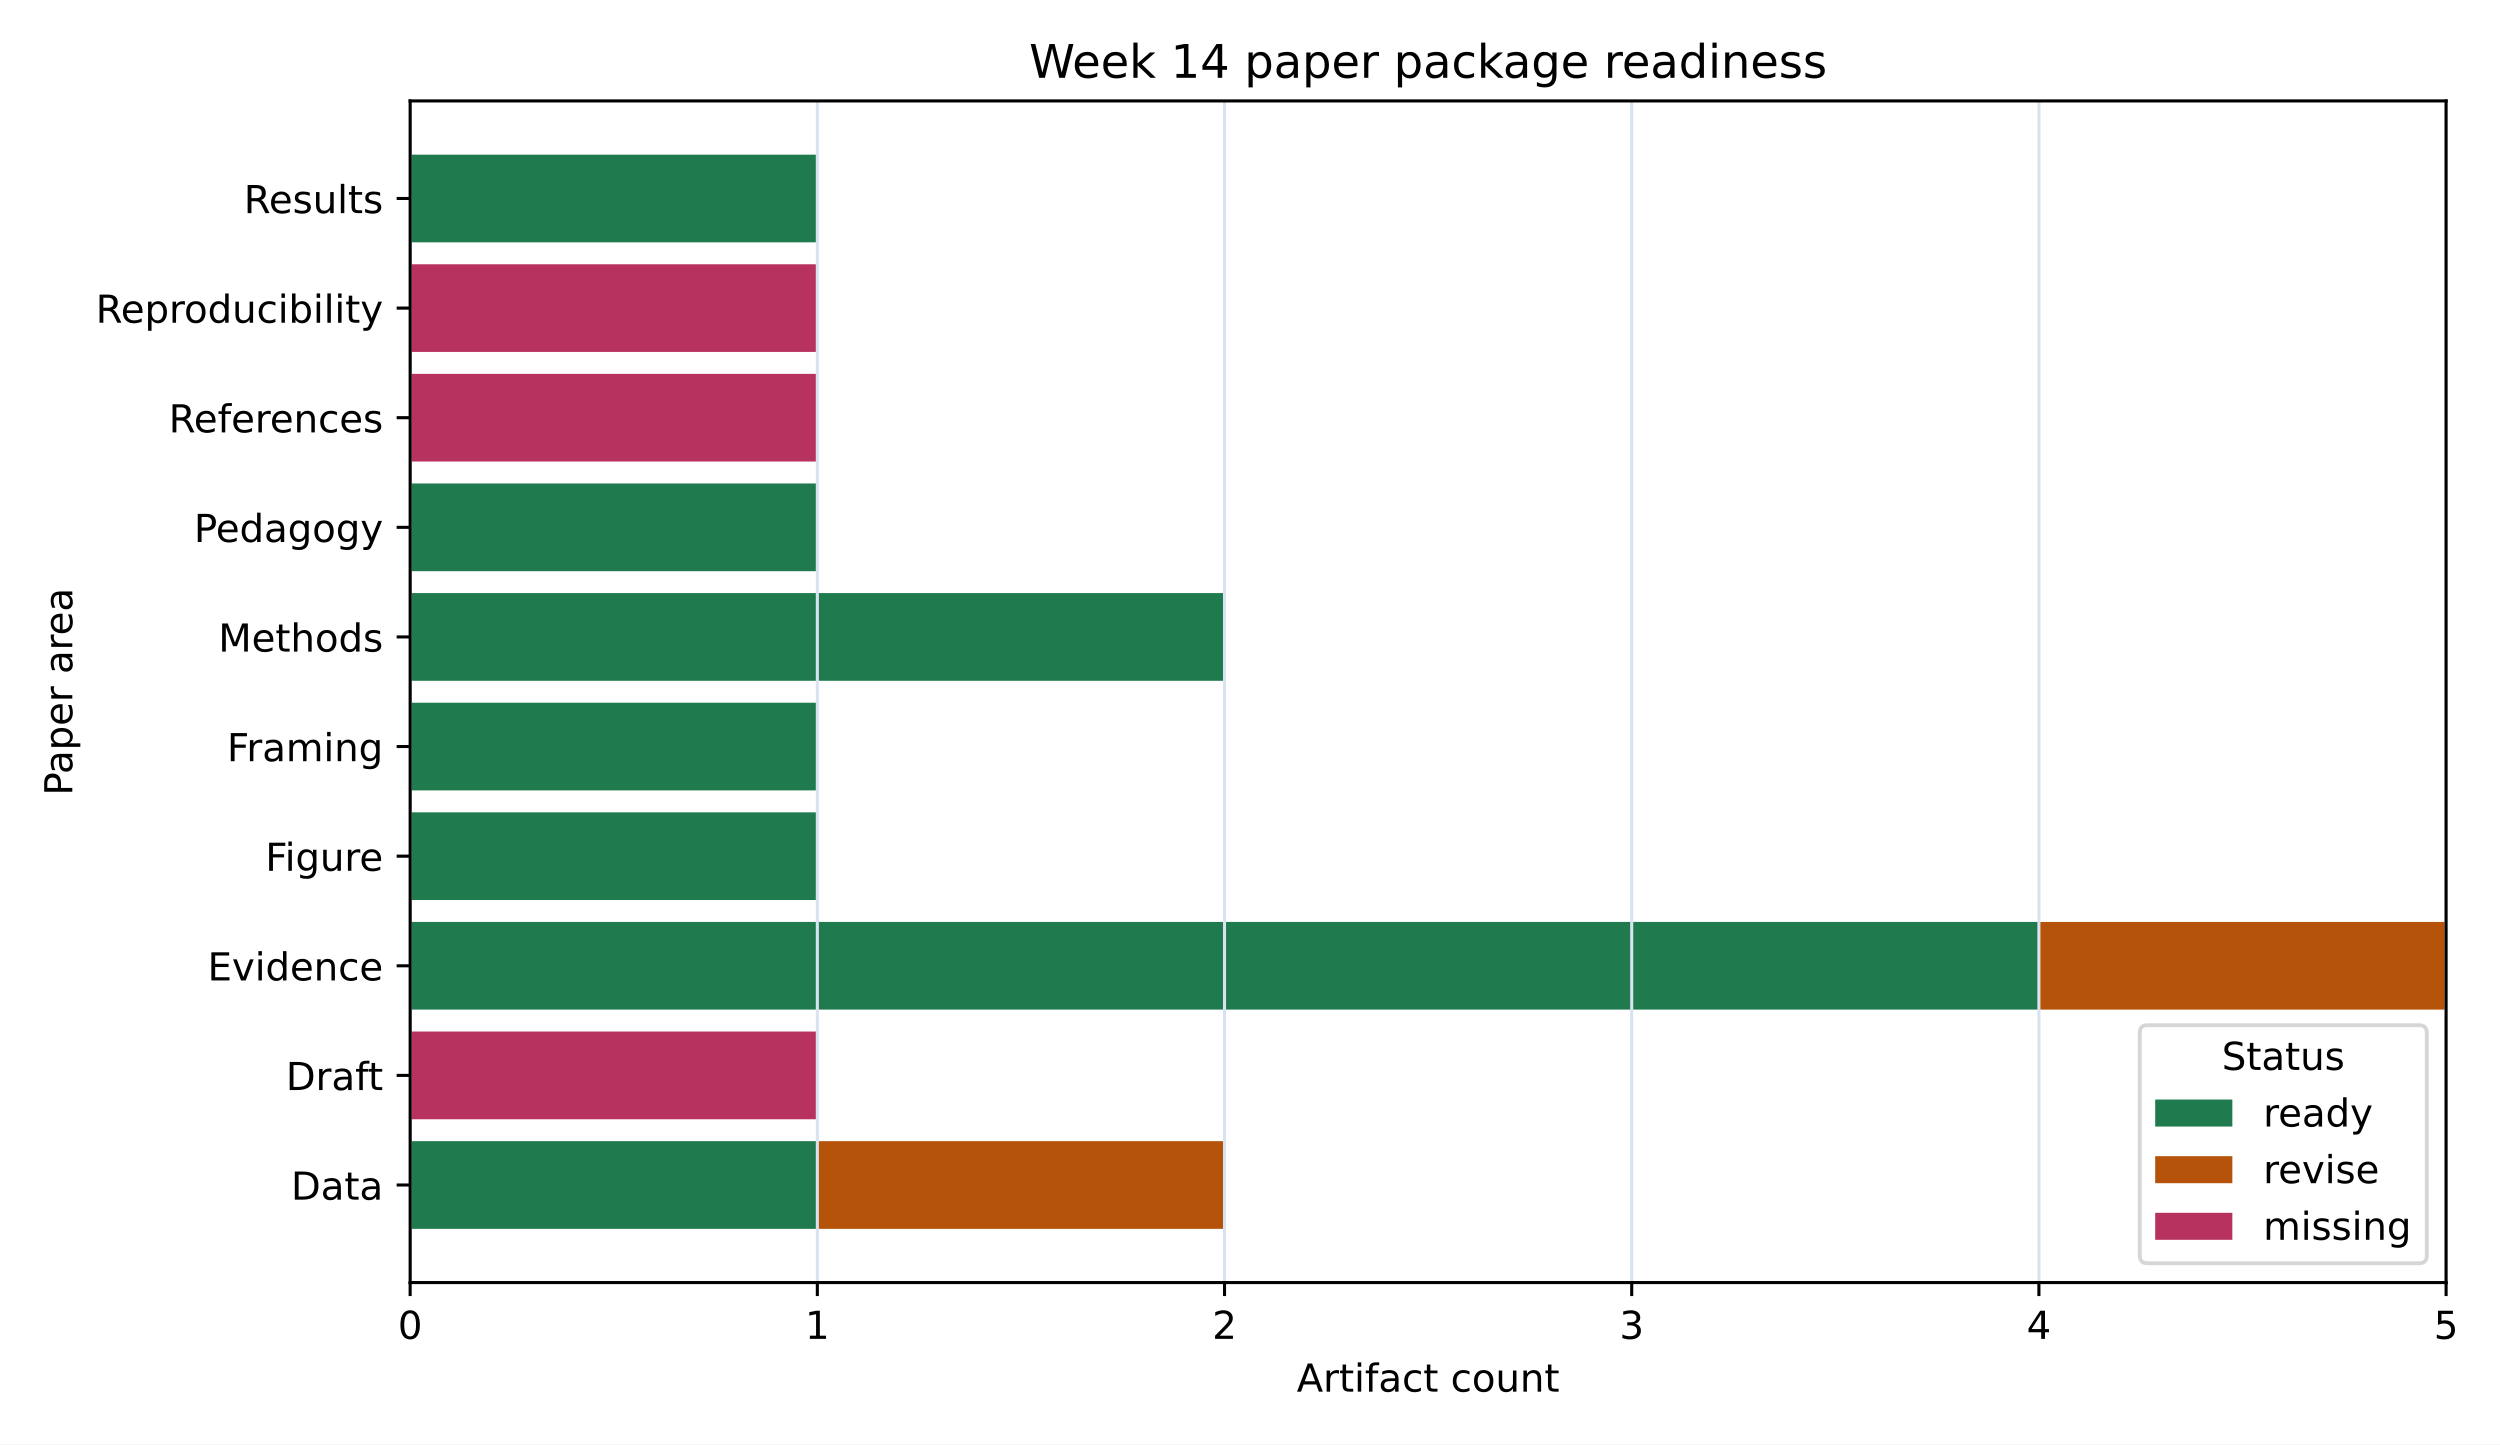
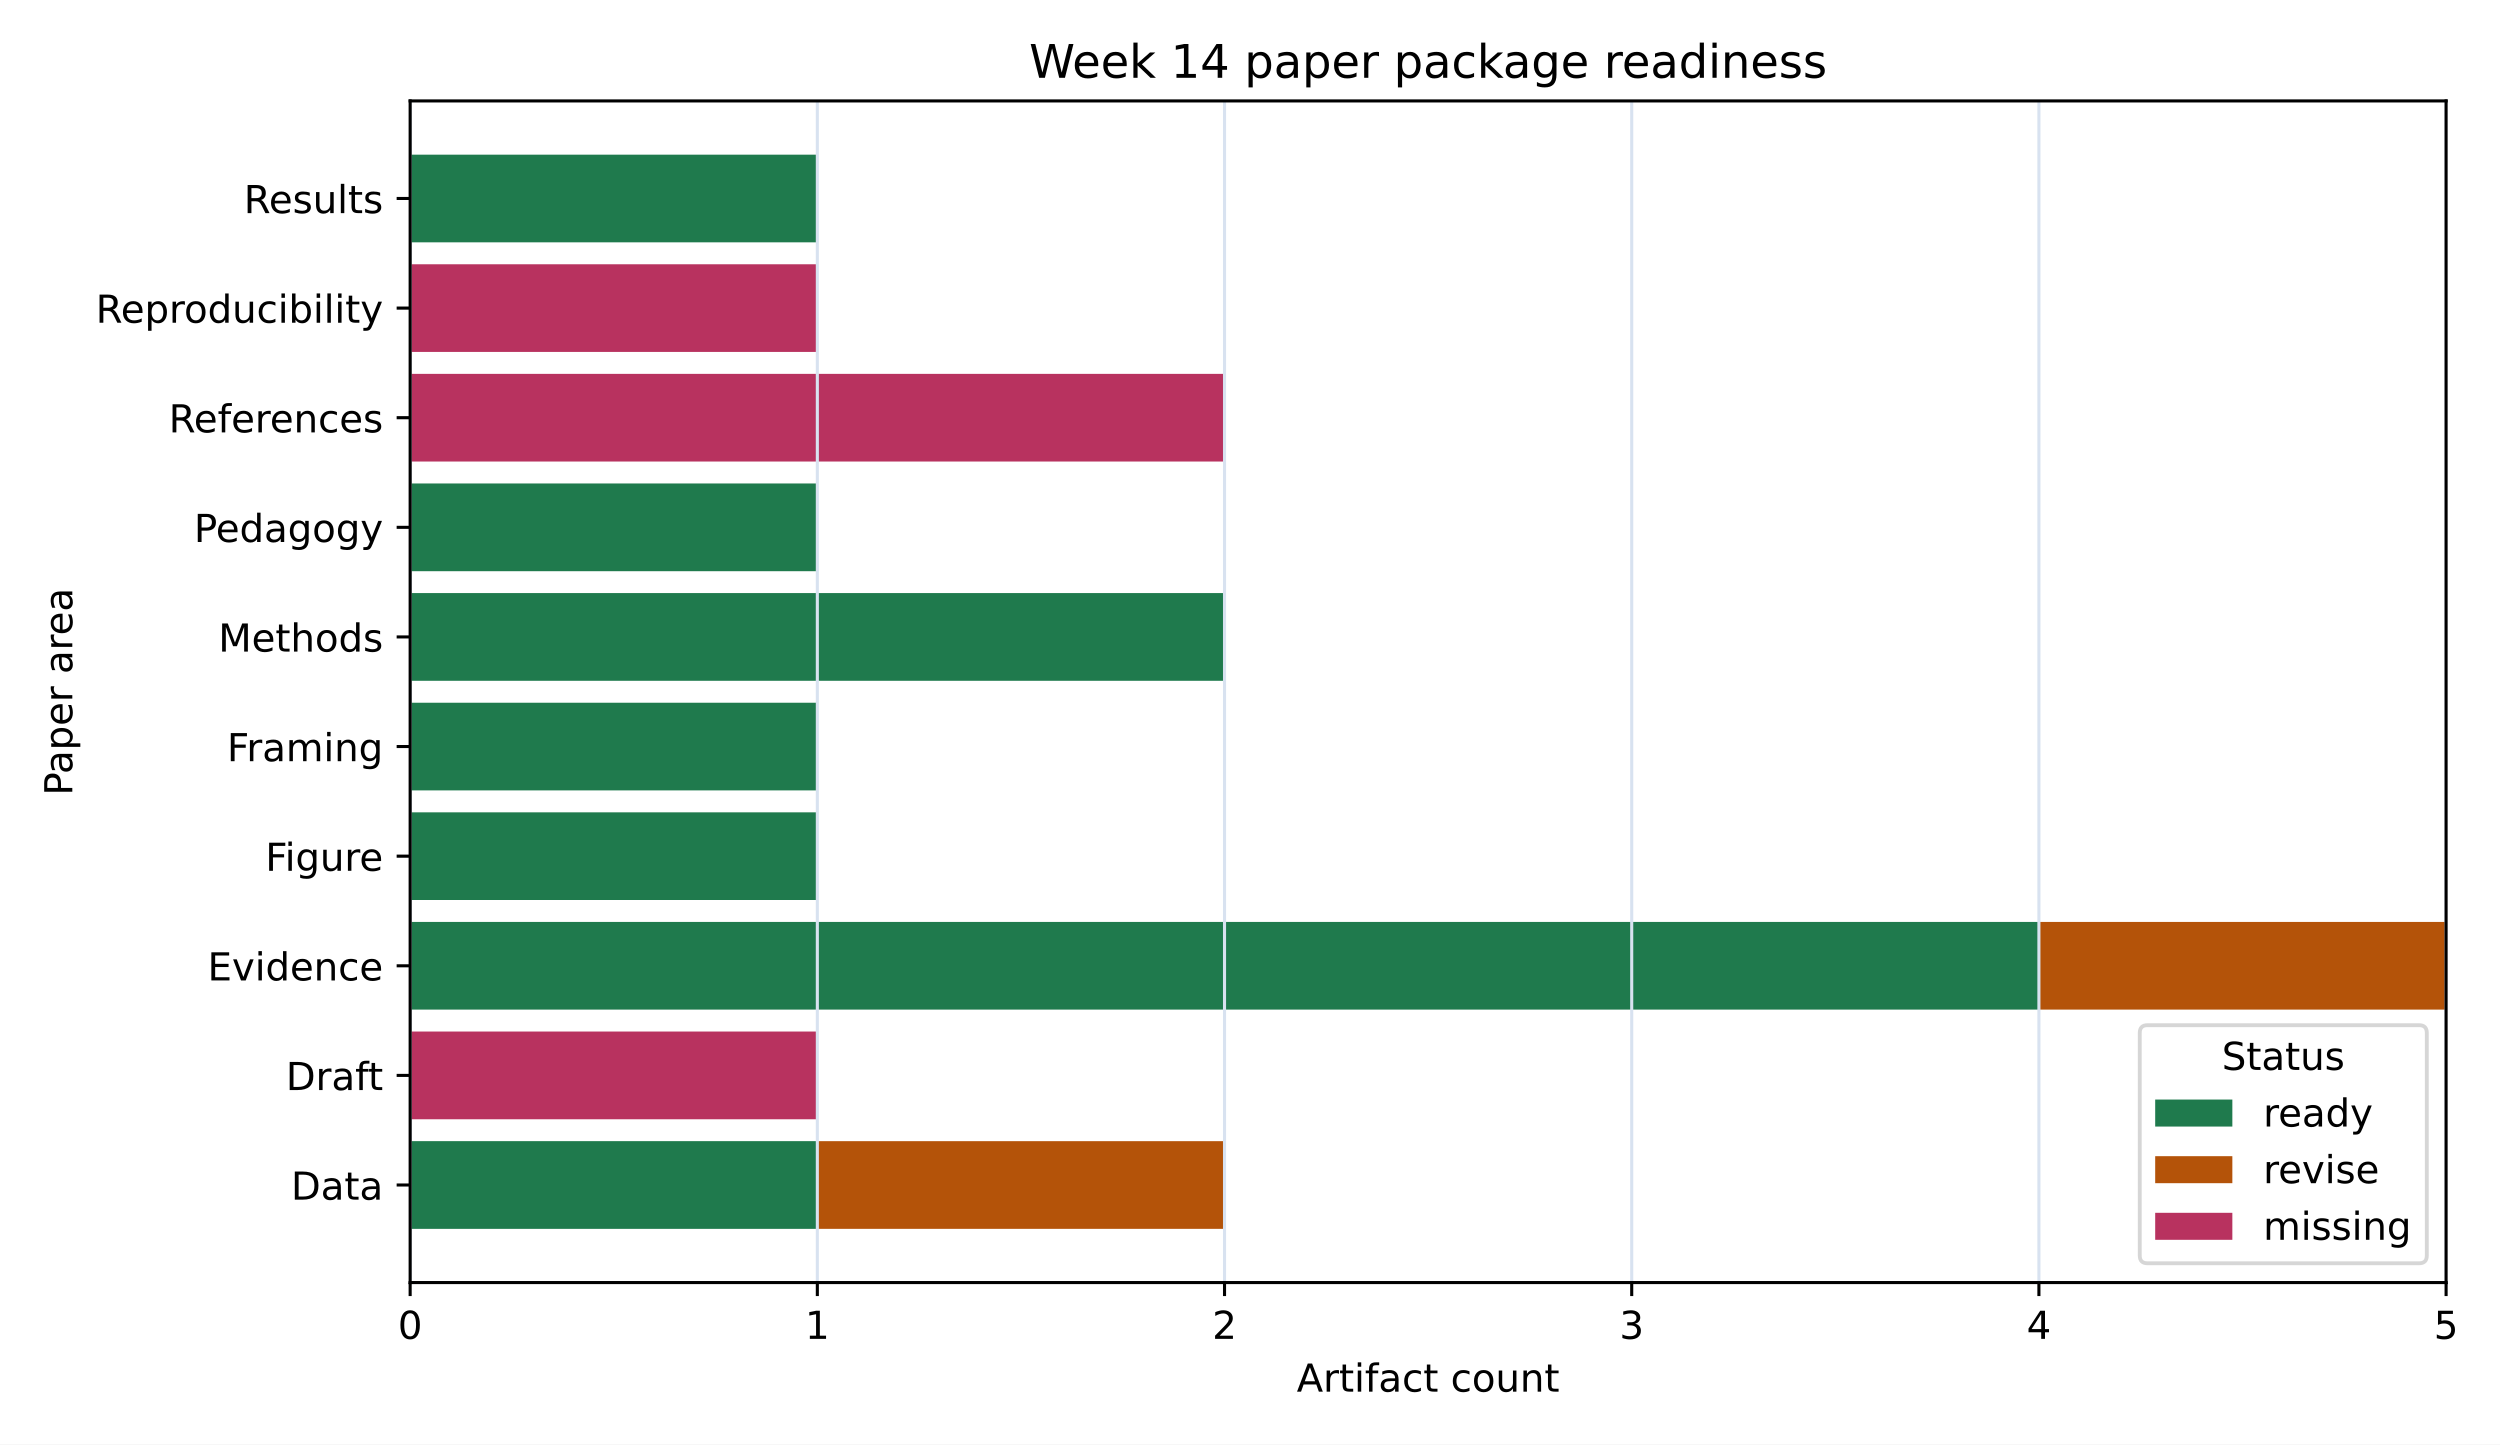
<svg xmlns="http://www.w3.org/2000/svg" xmlns:xlink="http://www.w3.org/1999/xlink" width="648pt" height="374.4pt" viewBox="0 0 648 374.4" version="1.1">
  <defs>
    <style type="text/css">*{stroke-linejoin: round; stroke-linecap: butt}</style>
  </defs>
  <g id="figure_1">
    <g id="patch_1">
      <path d="M 0 374.4 L 648 374.4 L 648 0 L 0 0 z " style="fill: #ffffff" />
    </g>
    <g id="axes_1">
      <g id="patch_2">
        <path d="M 106.31 332.44 L 634.028 332.44 L 634.028 26.16 L 106.31 26.16 z " style="fill: #ffffff" />
      </g>
      <g id="patch_3">
        <path d="M 106.31 318.518 L 211.853 318.518 L 211.853 295.789 L 106.31 295.789 z " clip-path="url(#p4e14117636)" style="fill: #1f7a4d" />
      </g>
      <g id="patch_4">
        <path d="M 106.31 290.106 L 106.31 290.106 L 106.31 267.377 L 106.31 267.377 z " clip-path="url(#p4e14117636)" style="fill: #1f7a4d" />
      </g>
      <g id="patch_5">
        <path d="M 106.31 261.694 L 528.484 261.694 L 528.484 238.965 L 106.31 238.965 z " clip-path="url(#p4e14117636)" style="fill: #1f7a4d" />
      </g>
      <g id="patch_6">
        <path d="M 106.31 233.283 L 211.853 233.283 L 211.853 210.553 L 106.31 210.553 z " clip-path="url(#p4e14117636)" style="fill: #1f7a4d" />
      </g>
      <g id="patch_7">
        <path d="M 106.31 204.871 L 211.853 204.871 L 211.853 182.141 L 106.31 182.141 z " clip-path="url(#p4e14117636)" style="fill: #1f7a4d" />
      </g>
      <g id="patch_8">
        <path d="M 106.31 176.459 L 317.397 176.459 L 317.397 153.729 L 106.31 153.729 z " clip-path="url(#p4e14117636)" style="fill: #1f7a4d" />
      </g>
      <g id="patch_9">
        <path d="M 106.31 148.047 L 211.853 148.047 L 211.853 125.317 L 106.31 125.317 z " clip-path="url(#p4e14117636)" style="fill: #1f7a4d" />
      </g>
      <g id="patch_10">
        <path d="M 106.31 119.635 L 106.31 119.635 L 106.31 96.906 L 106.31 96.906 z " clip-path="url(#p4e14117636)" style="fill: #1f7a4d" />
      </g>
      <g id="patch_11">
        <path d="M 106.31 91.223 L 106.31 91.223 L 106.31 68.494 L 106.31 68.494 z " clip-path="url(#p4e14117636)" style="fill: #1f7a4d" />
      </g>
      <g id="patch_12">
        <path d="M 106.31 62.811 L 211.853 62.811 L 211.853 40.082 L 106.31 40.082 z " clip-path="url(#p4e14117636)" style="fill: #1f7a4d" />
      </g>
      <g id="patch_13">
        <path d="M 211.853 318.518 L 317.397 318.518 L 317.397 295.789 L 211.853 295.789 z " clip-path="url(#p4e14117636)" style="fill: #b45309" />
      </g>
      <g id="patch_14">
        <path d="M 106.31 290.106 L 106.31 290.106 L 106.31 267.377 L 106.31 267.377 z " clip-path="url(#p4e14117636)" style="fill: #b45309" />
      </g>
      <g id="patch_15">
        <path d="M 528.484 261.694 L 634.028 261.694 L 634.028 238.965 L 528.484 238.965 z " clip-path="url(#p4e14117636)" style="fill: #b45309" />
      </g>
      <g id="patch_16">
        <path d="M 211.853 233.283 L 211.853 233.283 L 211.853 210.553 L 211.853 210.553 z " clip-path="url(#p4e14117636)" style="fill: #b45309" />
      </g>
      <g id="patch_17">
        <path d="M 211.853 204.871 L 211.853 204.871 L 211.853 182.141 L 211.853 182.141 z " clip-path="url(#p4e14117636)" style="fill: #b45309" />
      </g>
      <g id="patch_18">
        <path d="M 317.397 176.459 L 317.397 176.459 L 317.397 153.729 L 317.397 153.729 z " clip-path="url(#p4e14117636)" style="fill: #b45309" />
      </g>
      <g id="patch_19">
        <path d="M 211.853 148.047 L 211.853 148.047 L 211.853 125.317 L 211.853 125.317 z " clip-path="url(#p4e14117636)" style="fill: #b45309" />
      </g>
      <g id="patch_20">
        <path d="M 106.31 119.635 L 106.31 119.635 L 106.31 96.906 L 106.31 96.906 z " clip-path="url(#p4e14117636)" style="fill: #b45309" />
      </g>
      <g id="patch_21">
        <path d="M 106.31 91.223 L 106.31 91.223 L 106.31 68.494 L 106.31 68.494 z " clip-path="url(#p4e14117636)" style="fill: #b45309" />
      </g>
      <g id="patch_22">
        <path d="M 211.853 62.811 L 211.853 62.811 L 211.853 40.082 L 211.853 40.082 z " clip-path="url(#p4e14117636)" style="fill: #b45309" />
      </g>
      <g id="patch_23">
        <path d="M 317.397 318.518 L 317.397 318.518 L 317.397 295.789 L 317.397 295.789 z " clip-path="url(#p4e14117636)" style="fill: #b8325f" />
      </g>
      <g id="patch_24">
        <path d="M 106.31 290.106 L 211.853 290.106 L 211.853 267.377 L 106.31 267.377 z " clip-path="url(#p4e14117636)" style="fill: #b8325f" />
      </g>
      <g id="patch_25">
        <path d="M 634.028 261.694 L 634.028 261.694 L 634.028 238.965 L 634.028 238.965 z " clip-path="url(#p4e14117636)" style="fill: #b8325f" />
      </g>
      <g id="patch_26">
        <path d="M 211.853 233.283 L 211.853 233.283 L 211.853 210.553 L 211.853 210.553 z " clip-path="url(#p4e14117636)" style="fill: #b8325f" />
      </g>
      <g id="patch_27">
        <path d="M 211.853 204.871 L 211.853 204.871 L 211.853 182.141 L 211.853 182.141 z " clip-path="url(#p4e14117636)" style="fill: #b8325f" />
      </g>
      <g id="patch_28">
        <path d="M 317.397 176.459 L 317.397 176.459 L 317.397 153.729 L 317.397 153.729 z " clip-path="url(#p4e14117636)" style="fill: #b8325f" />
      </g>
      <g id="patch_29">
        <path d="M 211.853 148.047 L 211.853 148.047 L 211.853 125.317 L 211.853 125.317 z " clip-path="url(#p4e14117636)" style="fill: #b8325f" />
      </g>
      <g id="patch_30">
-         <path d="M 106.31 119.635 L 211.853 119.635 L 211.853 96.906 L 106.31 96.906 z " clip-path="url(#p4e14117636)" style="fill: #b8325f" />
+         <path d="M 106.31 119.635 L 317.397 119.635 L 317.397 96.906 L 106.31 96.906 z " clip-path="url(#p4e14117636)" style="fill: #b8325f" />
      </g>
      <g id="patch_31">
        <path d="M 106.31 91.223 L 211.853 91.223 L 211.853 68.494 L 106.31 68.494 z " clip-path="url(#p4e14117636)" style="fill: #b8325f" />
      </g>
      <g id="patch_32">
        <path d="M 211.853 62.811 L 211.853 62.811 L 211.853 40.082 L 211.853 40.082 z " clip-path="url(#p4e14117636)" style="fill: #b8325f" />
      </g>
      <g id="matplotlib.axis_1">
        <g id="xtick_1">
          <g id="line2d_1">
            <path d="M 106.31 332.44 L 106.31 26.16 " clip-path="url(#p4e14117636)" style="fill: none; stroke: #d8e2f0; stroke-width: 0.8; stroke-linecap: square" />
          </g>
          <g id="line2d_2">
            <defs>
              <path id="m96c0ac8601" d="M 0 0 L 0 3.5 " style="stroke: #000000; stroke-width: 0.8" />
            </defs>
            <g>
              <use xlink:href="#m96c0ac8601" x="106.31" y="332.44" style="stroke: #000000; stroke-width: 0.8" />
            </g>
          </g>
          <g id="text_1">
            <g transform="translate(103.1287 347.0384) scale(0.1 -0.1)">
              <defs>
                <path id="DejaVuSans-30" d="M 2034 4250 Q 1547 4250 1301 3770 Q 1056 3291 1056 2328 Q 1056 1369 1301 889 Q 1547 409 2034 409 Q 2525 409 2770 889 Q 3016 1369 3016 2328 Q 3016 3291 2770 3770 Q 2525 4250 2034 4250 z M 2034 4750 Q 2819 4750 3233 4129 Q 3647 3509 3647 2328 Q 3647 1150 3233 529 Q 2819 -91 2034 -91 Q 1250 -91 836 529 Q 422 1150 422 2328 Q 422 3509 836 4129 Q 1250 4750 2034 4750 z " transform="scale(0.015625)" />
              </defs>
              <use xlink:href="#DejaVuSans-30" />
            </g>
          </g>
        </g>
        <g id="xtick_2">
          <g id="line2d_3">
            <path d="M 211.853 332.44 L 211.853 26.16 " clip-path="url(#p4e14117636)" style="fill: none; stroke: #d8e2f0; stroke-width: 0.8; stroke-linecap: square" />
          </g>
          <g id="line2d_4">
            <g>
              <use xlink:href="#m96c0ac8601" x="211.853" y="332.44" style="stroke: #000000; stroke-width: 0.8" />
            </g>
          </g>
          <g id="text_2">
            <g transform="translate(208.6722 347.0384) scale(0.1 -0.1)">
              <defs>
                <path id="DejaVuSans-31" d="M 794 531 L 1825 531 L 1825 4091 L 703 3866 L 703 4441 L 1819 4666 L 2450 4666 L 2450 531 L 3481 531 L 3481 0 L 794 0 L 794 531 z " transform="scale(0.015625)" />
              </defs>
              <use xlink:href="#DejaVuSans-31" />
            </g>
          </g>
        </g>
        <g id="xtick_3">
          <g id="line2d_5">
            <path d="M 317.397 332.44 L 317.397 26.16 " clip-path="url(#p4e14117636)" style="fill: none; stroke: #d8e2f0; stroke-width: 0.8; stroke-linecap: square" />
          </g>
          <g id="line2d_6">
            <g>
              <use xlink:href="#m96c0ac8601" x="317.397" y="332.44" style="stroke: #000000; stroke-width: 0.8" />
            </g>
          </g>
          <g id="text_3">
            <g transform="translate(314.2158 347.0384) scale(0.1 -0.1)">
              <defs>
                <path id="DejaVuSans-32" d="M 1228 531 L 3431 531 L 3431 0 L 469 0 L 469 531 Q 828 903 1448 1529 Q 2069 2156 2228 2338 Q 2531 2678 2651 2914 Q 2772 3150 2772 3378 Q 2772 3750 2511 3984 Q 2250 4219 1831 4219 Q 1534 4219 1204 4116 Q 875 4013 500 3803 L 500 4441 Q 881 4594 1212 4672 Q 1544 4750 1819 4750 Q 2544 4750 2975 4387 Q 3406 4025 3406 3419 Q 3406 3131 3298 2873 Q 3191 2616 2906 2266 Q 2828 2175 2409 1742 Q 1991 1309 1228 531 z " transform="scale(0.015625)" />
              </defs>
              <use xlink:href="#DejaVuSans-32" />
            </g>
          </g>
        </g>
        <g id="xtick_4">
          <g id="line2d_7">
            <path d="M 422.94 332.44 L 422.94 26.16 " clip-path="url(#p4e14117636)" style="fill: none; stroke: #d8e2f0; stroke-width: 0.8; stroke-linecap: square" />
          </g>
          <g id="line2d_8">
            <g>
              <use xlink:href="#m96c0ac8601" x="422.94" y="332.44" style="stroke: #000000; stroke-width: 0.8" />
            </g>
          </g>
          <g id="text_4">
            <g transform="translate(419.7593 347.0384) scale(0.1 -0.1)">
              <defs>
                <path id="DejaVuSans-33" d="M 2597 2516 Q 3050 2419 3304 2112 Q 3559 1806 3559 1356 Q 3559 666 3084 287 Q 2609 -91 1734 -91 Q 1441 -91 1130 -33 Q 819 25 488 141 L 488 750 Q 750 597 1062 519 Q 1375 441 1716 441 Q 2309 441 2620 675 Q 2931 909 2931 1356 Q 2931 1769 2642 2001 Q 2353 2234 1838 2234 L 1294 2234 L 1294 2753 L 1863 2753 Q 2328 2753 2575 2939 Q 2822 3125 2822 3475 Q 2822 3834 2567 4026 Q 2313 4219 1838 4219 Q 1578 4219 1281 4162 Q 984 4106 628 3988 L 628 4550 Q 988 4650 1302 4700 Q 1616 4750 1894 4750 Q 2613 4750 3031 4423 Q 3450 4097 3450 3541 Q 3450 3153 3228 2886 Q 3006 2619 2597 2516 z " transform="scale(0.015625)" />
              </defs>
              <use xlink:href="#DejaVuSans-33" />
            </g>
          </g>
        </g>
        <g id="xtick_5">
          <g id="line2d_9">
            <path d="M 528.484 332.44 L 528.484 26.16 " clip-path="url(#p4e14117636)" style="fill: none; stroke: #d8e2f0; stroke-width: 0.8; stroke-linecap: square" />
          </g>
          <g id="line2d_10">
            <g>
              <use xlink:href="#m96c0ac8601" x="528.484" y="332.44" style="stroke: #000000; stroke-width: 0.8" />
            </g>
          </g>
          <g id="text_5">
            <g transform="translate(525.3027 347.0384) scale(0.1 -0.1)">
              <defs>
                <path id="DejaVuSans-34" d="M 2419 4116 L 825 1625 L 2419 1625 L 2419 4116 z M 2253 4666 L 3047 4666 L 3047 1625 L 3713 1625 L 3713 1100 L 3047 1100 L 3047 0 L 2419 0 L 2419 1100 L 313 1100 L 313 1709 L 2253 4666 z " transform="scale(0.015625)" />
              </defs>
              <use xlink:href="#DejaVuSans-34" />
            </g>
          </g>
        </g>
        <g id="xtick_6">
          <g id="line2d_11">
            <path d="M 634.028 332.44 L 634.028 26.16 " clip-path="url(#p4e14117636)" style="fill: none; stroke: #d8e2f0; stroke-width: 0.8; stroke-linecap: square" />
          </g>
          <g id="line2d_12">
            <g>
              <use xlink:href="#m96c0ac8601" x="634.028" y="332.44" style="stroke: #000000; stroke-width: 0.8" />
            </g>
          </g>
          <g id="text_6">
            <g transform="translate(630.8463 347.0384) scale(0.1 -0.1)">
              <defs>
                <path id="DejaVuSans-35" d="M 691 4666 L 3169 4666 L 3169 4134 L 1269 4134 L 1269 2991 Q 1406 3038 1543 3061 Q 1681 3084 1819 3084 Q 2600 3084 3056 2656 Q 3513 2228 3513 1497 Q 3513 744 3044 326 Q 2575 -91 1722 -91 Q 1428 -91 1123 -41 Q 819 9 494 109 L 494 744 Q 775 591 1075 516 Q 1375 441 1709 441 Q 2250 441 2565 725 Q 2881 1009 2881 1497 Q 2881 1984 2565 2268 Q 2250 2553 1709 2553 Q 1456 2553 1204 2497 Q 953 2441 691 2322 L 691 4666 z " transform="scale(0.015625)" />
              </defs>
              <use xlink:href="#DejaVuSans-35" />
            </g>
          </g>
        </g>
        <g id="text_7">
          <g transform="translate(336.1148 360.7166) scale(0.1 -0.1)">
            <defs>
              <path id="DejaVuSans-41" d="M 2188 4044 L 1331 1722 L 3047 1722 L 2188 4044 z M 1831 4666 L 2547 4666 L 4325 0 L 3669 0 L 3244 1197 L 1141 1197 L 716 0 L 50 0 L 1831 4666 z " transform="scale(0.015625)" />
              <path id="DejaVuSans-72" d="M 2631 2963 Q 2534 3019 2420 3045 Q 2306 3072 2169 3072 Q 1681 3072 1420 2755 Q 1159 2438 1159 1844 L 1159 0 L 581 0 L 581 3500 L 1159 3500 L 1159 2956 Q 1341 3275 1631 3429 Q 1922 3584 2338 3584 Q 2397 3584 2469 3576 Q 2541 3569 2628 3553 L 2631 2963 z " transform="scale(0.015625)" />
              <path id="DejaVuSans-74" d="M 1172 4494 L 1172 3500 L 2356 3500 L 2356 3053 L 1172 3053 L 1172 1153 Q 1172 725 1289 603 Q 1406 481 1766 481 L 2356 481 L 2356 0 L 1766 0 Q 1100 0 847 248 Q 594 497 594 1153 L 594 3053 L 172 3053 L 172 3500 L 594 3500 L 594 4494 L 1172 4494 z " transform="scale(0.015625)" />
              <path id="DejaVuSans-69" d="M 603 3500 L 1178 3500 L 1178 0 L 603 0 L 603 3500 z M 603 4863 L 1178 4863 L 1178 4134 L 603 4134 L 603 4863 z " transform="scale(0.015625)" />
              <path id="DejaVuSans-66" d="M 2375 4863 L 2375 4384 L 1825 4384 Q 1516 4384 1395 4259 Q 1275 4134 1275 3809 L 1275 3500 L 2222 3500 L 2222 3053 L 1275 3053 L 1275 0 L 697 0 L 697 3053 L 147 3053 L 147 3500 L 697 3500 L 697 3744 Q 697 4328 969 4595 Q 1241 4863 1831 4863 L 2375 4863 z " transform="scale(0.015625)" />
              <path id="DejaVuSans-61" d="M 2194 1759 Q 1497 1759 1228 1600 Q 959 1441 959 1056 Q 959 750 1161 570 Q 1363 391 1709 391 Q 2188 391 2477 730 Q 2766 1069 2766 1631 L 2766 1759 L 2194 1759 z M 3341 1997 L 3341 0 L 2766 0 L 2766 531 Q 2569 213 2275 61 Q 1981 -91 1556 -91 Q 1019 -91 701 211 Q 384 513 384 1019 Q 384 1609 779 1909 Q 1175 2209 1959 2209 L 2766 2209 L 2766 2266 Q 2766 2663 2505 2880 Q 2244 3097 1772 3097 Q 1472 3097 1187 3025 Q 903 2953 641 2809 L 641 3341 Q 956 3463 1253 3523 Q 1550 3584 1831 3584 Q 2591 3584 2966 3190 Q 3341 2797 3341 1997 z " transform="scale(0.015625)" />
              <path id="DejaVuSans-63" d="M 3122 3366 L 3122 2828 Q 2878 2963 2633 3030 Q 2388 3097 2138 3097 Q 1578 3097 1268 2742 Q 959 2388 959 1747 Q 959 1106 1268 751 Q 1578 397 2138 397 Q 2388 397 2633 464 Q 2878 531 3122 666 L 3122 134 Q 2881 22 2623 -34 Q 2366 -91 2075 -91 Q 1284 -91 818 406 Q 353 903 353 1747 Q 353 2603 823 3093 Q 1294 3584 2113 3584 Q 2378 3584 2631 3529 Q 2884 3475 3122 3366 z " transform="scale(0.015625)" />
              <path id="DejaVuSans-20" transform="scale(0.015625)" />
              <path id="DejaVuSans-6f" d="M 1959 3097 Q 1497 3097 1228 2736 Q 959 2375 959 1747 Q 959 1119 1226 758 Q 1494 397 1959 397 Q 2419 397 2687 759 Q 2956 1122 2956 1747 Q 2956 2369 2687 2733 Q 2419 3097 1959 3097 z M 1959 3584 Q 2709 3584 3137 3096 Q 3566 2609 3566 1747 Q 3566 888 3137 398 Q 2709 -91 1959 -91 Q 1206 -91 779 398 Q 353 888 353 1747 Q 353 2609 779 3096 Q 1206 3584 1959 3584 z " transform="scale(0.015625)" />
              <path id="DejaVuSans-75" d="M 544 1381 L 544 3500 L 1119 3500 L 1119 1403 Q 1119 906 1312 657 Q 1506 409 1894 409 Q 2359 409 2629 706 Q 2900 1003 2900 1516 L 2900 3500 L 3475 3500 L 3475 0 L 2900 0 L 2900 538 Q 2691 219 2414 64 Q 2138 -91 1772 -91 Q 1169 -91 856 284 Q 544 659 544 1381 z M 1991 3584 L 1991 3584 z " transform="scale(0.015625)" />
              <path id="DejaVuSans-6e" d="M 3513 2113 L 3513 0 L 2938 0 L 2938 2094 Q 2938 2591 2744 2837 Q 2550 3084 2163 3084 Q 1697 3084 1428 2787 Q 1159 2491 1159 1978 L 1159 0 L 581 0 L 581 3500 L 1159 3500 L 1159 2956 Q 1366 3272 1645 3428 Q 1925 3584 2291 3584 Q 2894 3584 3203 3211 Q 3513 2838 3513 2113 z " transform="scale(0.015625)" />
            </defs>
            <use xlink:href="#DejaVuSans-41" />
            <use xlink:href="#DejaVuSans-72" x="68.408" />
            <use xlink:href="#DejaVuSans-74" x="109.521" />
            <use xlink:href="#DejaVuSans-69" x="148.73" />
            <use xlink:href="#DejaVuSans-66" x="176.514" />
            <use xlink:href="#DejaVuSans-61" x="211.719" />
            <use xlink:href="#DejaVuSans-63" x="272.998" />
            <use xlink:href="#DejaVuSans-74" x="327.979" />
            <use xlink:href="#DejaVuSans-20" x="367.188" />
            <use xlink:href="#DejaVuSans-63" x="398.975" />
            <use xlink:href="#DejaVuSans-6f" x="453.955" />
            <use xlink:href="#DejaVuSans-75" x="515.137" />
            <use xlink:href="#DejaVuSans-6e" x="578.516" />
            <use xlink:href="#DejaVuSans-74" x="641.895" />
          </g>
        </g>
      </g>
      <g id="matplotlib.axis_2">
        <g id="ytick_1">
          <g id="line2d_13">
            <defs>
              <path id="mabc82d6842" d="M 0 0 L -3.5 0 " style="stroke: #000000; stroke-width: 0.8" />
            </defs>
            <g>
              <use xlink:href="#mabc82d6842" x="106.31" y="307.153" style="stroke: #000000; stroke-width: 0.8" />
            </g>
          </g>
          <g id="text_8">
            <g transform="translate(75.43344 310.9527) scale(0.1 -0.1)">
              <defs>
                <path id="DejaVuSans-44" d="M 1259 4147 L 1259 519 L 2022 519 Q 2988 519 3436 956 Q 3884 1394 3884 2338 Q 3884 3275 3436 3711 Q 2988 4147 2022 4147 L 1259 4147 z M 628 4666 L 1925 4666 Q 3281 4666 3915 4102 Q 4550 3538 4550 2338 Q 4550 1131 3912 565 Q 3275 0 1925 0 L 628 0 L 628 4666 z " transform="scale(0.015625)" />
              </defs>
              <use xlink:href="#DejaVuSans-44" />
              <use xlink:href="#DejaVuSans-61" x="77.002" />
              <use xlink:href="#DejaVuSans-74" x="138.281" />
              <use xlink:href="#DejaVuSans-61" x="177.49" />
            </g>
          </g>
        </g>
        <g id="ytick_2">
          <g id="line2d_14">
            <g>
              <use xlink:href="#mabc82d6842" x="106.31" y="278.742" style="stroke: #000000; stroke-width: 0.8" />
            </g>
          </g>
          <g id="text_9">
            <g transform="translate(74.10531 282.5408) scale(0.1 -0.1)">
              <use xlink:href="#DejaVuSans-44" />
              <use xlink:href="#DejaVuSans-72" x="77.002" />
              <use xlink:href="#DejaVuSans-61" x="118.115" />
              <use xlink:href="#DejaVuSans-66" x="179.395" />
              <use xlink:href="#DejaVuSans-74" x="212.85" />
            </g>
          </g>
        </g>
        <g id="ytick_3">
          <g id="line2d_15">
            <g>
              <use xlink:href="#mabc82d6842" x="106.31" y="250.33" style="stroke: #000000; stroke-width: 0.8" />
            </g>
          </g>
          <g id="text_10">
            <g transform="translate(53.80375 254.1289) scale(0.1 -0.1)">
              <defs>
                <path id="DejaVuSans-45" d="M 628 4666 L 3578 4666 L 3578 4134 L 1259 4134 L 1259 2753 L 3481 2753 L 3481 2222 L 1259 2222 L 1259 531 L 3634 531 L 3634 0 L 628 0 L 628 4666 z " transform="scale(0.015625)" />
                <path id="DejaVuSans-76" d="M 191 3500 L 800 3500 L 1894 563 L 2988 3500 L 3597 3500 L 2284 0 L 1503 0 L 191 3500 z " transform="scale(0.015625)" />
                <path id="DejaVuSans-64" d="M 2906 2969 L 2906 4863 L 3481 4863 L 3481 0 L 2906 0 L 2906 525 Q 2725 213 2448 61 Q 2172 -91 1784 -91 Q 1150 -91 751 415 Q 353 922 353 1747 Q 353 2572 751 3078 Q 1150 3584 1784 3584 Q 2172 3584 2448 3432 Q 2725 3281 2906 2969 z M 947 1747 Q 947 1113 1208 752 Q 1469 391 1925 391 Q 2381 391 2643 752 Q 2906 1113 2906 1747 Q 2906 2381 2643 2742 Q 2381 3103 1925 3103 Q 1469 3103 1208 2742 Q 947 2381 947 1747 z " transform="scale(0.015625)" />
                <path id="DejaVuSans-65" d="M 3597 1894 L 3597 1613 L 953 1613 Q 991 1019 1311 708 Q 1631 397 2203 397 Q 2534 397 2845 478 Q 3156 559 3463 722 L 3463 178 Q 3153 47 2828 -22 Q 2503 -91 2169 -91 Q 1331 -91 842 396 Q 353 884 353 1716 Q 353 2575 817 3079 Q 1281 3584 2069 3584 Q 2775 3584 3186 3129 Q 3597 2675 3597 1894 z M 3022 2063 Q 3016 2534 2758 2815 Q 2500 3097 2075 3097 Q 1594 3097 1305 2825 Q 1016 2553 972 2059 L 3022 2063 z " transform="scale(0.015625)" />
              </defs>
              <use xlink:href="#DejaVuSans-45" />
              <use xlink:href="#DejaVuSans-76" x="63.184" />
              <use xlink:href="#DejaVuSans-69" x="122.363" />
              <use xlink:href="#DejaVuSans-64" x="150.146" />
              <use xlink:href="#DejaVuSans-65" x="213.623" />
              <use xlink:href="#DejaVuSans-6e" x="275.146" />
              <use xlink:href="#DejaVuSans-63" x="338.525" />
              <use xlink:href="#DejaVuSans-65" x="393.506" />
            </g>
          </g>
        </g>
        <g id="ytick_4">
          <g id="line2d_16">
            <g>
              <use xlink:href="#mabc82d6842" x="106.31" y="221.918" style="stroke: #000000; stroke-width: 0.8" />
            </g>
          </g>
          <g id="text_11">
            <g transform="translate(68.78031 225.717) scale(0.1 -0.1)">
              <defs>
                <path id="DejaVuSans-46" d="M 628 4666 L 3309 4666 L 3309 4134 L 1259 4134 L 1259 2759 L 3109 2759 L 3109 2228 L 1259 2228 L 1259 0 L 628 0 L 628 4666 z " transform="scale(0.015625)" />
                <path id="DejaVuSans-67" d="M 2906 1791 Q 2906 2416 2648 2759 Q 2391 3103 1925 3103 Q 1463 3103 1205 2759 Q 947 2416 947 1791 Q 947 1169 1205 825 Q 1463 481 1925 481 Q 2391 481 2648 825 Q 2906 1169 2906 1791 z M 3481 434 Q 3481 -459 3084 -895 Q 2688 -1331 1869 -1331 Q 1566 -1331 1297 -1286 Q 1028 -1241 775 -1147 L 775 -588 Q 1028 -725 1275 -790 Q 1522 -856 1778 -856 Q 2344 -856 2625 -561 Q 2906 -266 2906 331 L 2906 616 Q 2728 306 2450 153 Q 2172 0 1784 0 Q 1141 0 747 490 Q 353 981 353 1791 Q 353 2603 747 3093 Q 1141 3584 1784 3584 Q 2172 3584 2450 3431 Q 2728 3278 2906 2969 L 2906 3500 L 3481 3500 L 3481 434 z " transform="scale(0.015625)" />
              </defs>
              <use xlink:href="#DejaVuSans-46" />
              <use xlink:href="#DejaVuSans-69" x="50.27" />
              <use xlink:href="#DejaVuSans-67" x="78.053" />
              <use xlink:href="#DejaVuSans-75" x="141.529" />
              <use xlink:href="#DejaVuSans-72" x="204.908" />
              <use xlink:href="#DejaVuSans-65" x="243.771" />
            </g>
          </g>
        </g>
        <g id="ytick_5">
          <g id="line2d_17">
            <g>
              <use xlink:href="#mabc82d6842" x="106.31" y="193.506" style="stroke: #000000; stroke-width: 0.8" />
            </g>
          </g>
          <g id="text_12">
            <g transform="translate(58.83969 197.3052) scale(0.1 -0.1)">
              <defs>
                <path id="DejaVuSans-6d" d="M 3328 2828 Q 3544 3216 3844 3400 Q 4144 3584 4550 3584 Q 5097 3584 5394 3201 Q 5691 2819 5691 2113 L 5691 0 L 5113 0 L 5113 2094 Q 5113 2597 4934 2840 Q 4756 3084 4391 3084 Q 3944 3084 3684 2787 Q 3425 2491 3425 1978 L 3425 0 L 2847 0 L 2847 2094 Q 2847 2600 2669 2842 Q 2491 3084 2119 3084 Q 1678 3084 1418 2786 Q 1159 2488 1159 1978 L 1159 0 L 581 0 L 581 3500 L 1159 3500 L 1159 2956 Q 1356 3278 1631 3431 Q 1906 3584 2284 3584 Q 2666 3584 2933 3390 Q 3200 3197 3328 2828 z " transform="scale(0.015625)" />
              </defs>
              <use xlink:href="#DejaVuSans-46" />
              <use xlink:href="#DejaVuSans-72" x="50.27" />
              <use xlink:href="#DejaVuSans-61" x="91.383" />
              <use xlink:href="#DejaVuSans-6d" x="152.662" />
              <use xlink:href="#DejaVuSans-69" x="250.074" />
              <use xlink:href="#DejaVuSans-6e" x="277.857" />
              <use xlink:href="#DejaVuSans-67" x="341.236" />
            </g>
          </g>
        </g>
        <g id="ytick_6">
          <g id="line2d_18">
            <g>
              <use xlink:href="#mabc82d6842" x="106.31" y="165.094" style="stroke: #000000; stroke-width: 0.8" />
            </g>
          </g>
          <g id="text_13">
            <g transform="translate(56.59437 168.8933) scale(0.1 -0.1)">
              <defs>
                <path id="DejaVuSans-4d" d="M 628 4666 L 1569 4666 L 2759 1491 L 3956 4666 L 4897 4666 L 4897 0 L 4281 0 L 4281 4097 L 3078 897 L 2444 897 L 1241 4097 L 1241 0 L 628 0 L 628 4666 z " transform="scale(0.015625)" />
                <path id="DejaVuSans-68" d="M 3513 2113 L 3513 0 L 2938 0 L 2938 2094 Q 2938 2591 2744 2837 Q 2550 3084 2163 3084 Q 1697 3084 1428 2787 Q 1159 2491 1159 1978 L 1159 0 L 581 0 L 581 4863 L 1159 4863 L 1159 2956 Q 1366 3272 1645 3428 Q 1925 3584 2291 3584 Q 2894 3584 3203 3211 Q 3513 2838 3513 2113 z " transform="scale(0.015625)" />
                <path id="DejaVuSans-73" d="M 2834 3397 L 2834 2853 Q 2591 2978 2328 3040 Q 2066 3103 1784 3103 Q 1356 3103 1142 2972 Q 928 2841 928 2578 Q 928 2378 1081 2264 Q 1234 2150 1697 2047 L 1894 2003 Q 2506 1872 2764 1633 Q 3022 1394 3022 966 Q 3022 478 2636 193 Q 2250 -91 1575 -91 Q 1294 -91 989 -36 Q 684 19 347 128 L 347 722 Q 666 556 975 473 Q 1284 391 1588 391 Q 1994 391 2212 530 Q 2431 669 2431 922 Q 2431 1156 2273 1281 Q 2116 1406 1581 1522 L 1381 1569 Q 847 1681 609 1914 Q 372 2147 372 2553 Q 372 3047 722 3315 Q 1072 3584 1716 3584 Q 2034 3584 2315 3537 Q 2597 3491 2834 3397 z " transform="scale(0.015625)" />
              </defs>
              <use xlink:href="#DejaVuSans-4d" />
              <use xlink:href="#DejaVuSans-65" x="86.279" />
              <use xlink:href="#DejaVuSans-74" x="147.803" />
              <use xlink:href="#DejaVuSans-68" x="187.012" />
              <use xlink:href="#DejaVuSans-6f" x="250.391" />
              <use xlink:href="#DejaVuSans-64" x="311.572" />
              <use xlink:href="#DejaVuSans-73" x="375.049" />
            </g>
          </g>
        </g>
        <g id="ytick_7">
          <g id="line2d_19">
            <g>
              <use xlink:href="#mabc82d6842" x="106.31" y="136.682" style="stroke: #000000; stroke-width: 0.8" />
            </g>
          </g>
          <g id="text_14">
            <g transform="translate(50.27875 140.4814) scale(0.1 -0.1)">
              <defs>
                <path id="DejaVuSans-50" d="M 1259 4147 L 1259 2394 L 2053 2394 Q 2494 2394 2734 2622 Q 2975 2850 2975 3272 Q 2975 3691 2734 3919 Q 2494 4147 2053 4147 L 1259 4147 z M 628 4666 L 2053 4666 Q 2838 4666 3239 4311 Q 3641 3956 3641 3272 Q 3641 2581 3239 2228 Q 2838 1875 2053 1875 L 1259 1875 L 1259 0 L 628 0 L 628 4666 z " transform="scale(0.015625)" />
                <path id="DejaVuSans-79" d="M 2059 -325 Q 1816 -950 1584 -1140 Q 1353 -1331 966 -1331 L 506 -1331 L 506 -850 L 844 -850 Q 1081 -850 1212 -737 Q 1344 -625 1503 -206 L 1606 56 L 191 3500 L 800 3500 L 1894 763 L 2988 3500 L 3597 3500 L 2059 -325 z " transform="scale(0.015625)" />
              </defs>
              <use xlink:href="#DejaVuSans-50" />
              <use xlink:href="#DejaVuSans-65" x="56.678" />
              <use xlink:href="#DejaVuSans-64" x="118.201" />
              <use xlink:href="#DejaVuSans-61" x="181.678" />
              <use xlink:href="#DejaVuSans-67" x="242.957" />
              <use xlink:href="#DejaVuSans-6f" x="306.434" />
              <use xlink:href="#DejaVuSans-67" x="367.615" />
              <use xlink:href="#DejaVuSans-79" x="431.092" />
            </g>
          </g>
        </g>
        <g id="ytick_8">
          <g id="line2d_20">
            <g>
              <use xlink:href="#mabc82d6842" x="106.31" y="108.27" style="stroke: #000000; stroke-width: 0.8" />
            </g>
          </g>
          <g id="text_15">
            <g transform="translate(43.7475 112.0695) scale(0.1 -0.1)">
              <defs>
                <path id="DejaVuSans-52" d="M 2841 2188 Q 3044 2119 3236 1894 Q 3428 1669 3622 1275 L 4263 0 L 3584 0 L 2988 1197 Q 2756 1666 2539 1819 Q 2322 1972 1947 1972 L 1259 1972 L 1259 0 L 628 0 L 628 4666 L 2053 4666 Q 2853 4666 3247 4331 Q 3641 3997 3641 3322 Q 3641 2881 3436 2590 Q 3231 2300 2841 2188 z M 1259 4147 L 1259 2491 L 2053 2491 Q 2509 2491 2742 2702 Q 2975 2913 2975 3322 Q 2975 3731 2742 3939 Q 2509 4147 2053 4147 L 1259 4147 z " transform="scale(0.015625)" />
              </defs>
              <use xlink:href="#DejaVuSans-52" />
              <use xlink:href="#DejaVuSans-65" x="64.982" />
              <use xlink:href="#DejaVuSans-66" x="126.506" />
              <use xlink:href="#DejaVuSans-65" x="161.711" />
              <use xlink:href="#DejaVuSans-72" x="223.234" />
              <use xlink:href="#DejaVuSans-65" x="262.098" />
              <use xlink:href="#DejaVuSans-6e" x="323.621" />
              <use xlink:href="#DejaVuSans-63" x="387" />
              <use xlink:href="#DejaVuSans-65" x="441.98" />
              <use xlink:href="#DejaVuSans-73" x="503.504" />
            </g>
          </g>
        </g>
        <g id="ytick_9">
          <g id="line2d_21">
            <g>
              <use xlink:href="#mabc82d6842" x="106.31" y="79.858" style="stroke: #000000; stroke-width: 0.8" />
            </g>
          </g>
          <g id="text_16">
            <g transform="translate(24.82094 83.65766) scale(0.1 -0.1)">
              <defs>
                <path id="DejaVuSans-70" d="M 1159 525 L 1159 -1331 L 581 -1331 L 581 3500 L 1159 3500 L 1159 2969 Q 1341 3281 1617 3432 Q 1894 3584 2278 3584 Q 2916 3584 3314 3078 Q 3713 2572 3713 1747 Q 3713 922 3314 415 Q 2916 -91 2278 -91 Q 1894 -91 1617 61 Q 1341 213 1159 525 z M 3116 1747 Q 3116 2381 2855 2742 Q 2594 3103 2138 3103 Q 1681 3103 1420 2742 Q 1159 2381 1159 1747 Q 1159 1113 1420 752 Q 1681 391 2138 391 Q 2594 391 2855 752 Q 3116 1113 3116 1747 z " transform="scale(0.015625)" />
                <path id="DejaVuSans-62" d="M 3116 1747 Q 3116 2381 2855 2742 Q 2594 3103 2138 3103 Q 1681 3103 1420 2742 Q 1159 2381 1159 1747 Q 1159 1113 1420 752 Q 1681 391 2138 391 Q 2594 391 2855 752 Q 3116 1113 3116 1747 z M 1159 2969 Q 1341 3281 1617 3432 Q 1894 3584 2278 3584 Q 2916 3584 3314 3078 Q 3713 2572 3713 1747 Q 3713 922 3314 415 Q 2916 -91 2278 -91 Q 1894 -91 1617 61 Q 1341 213 1159 525 L 1159 0 L 581 0 L 581 4863 L 1159 4863 L 1159 2969 z " transform="scale(0.015625)" />
                <path id="DejaVuSans-6c" d="M 603 4863 L 1178 4863 L 1178 0 L 603 0 L 603 4863 z " transform="scale(0.015625)" />
              </defs>
              <use xlink:href="#DejaVuSans-52" />
              <use xlink:href="#DejaVuSans-65" x="64.982" />
              <use xlink:href="#DejaVuSans-70" x="126.506" />
              <use xlink:href="#DejaVuSans-72" x="189.982" />
              <use xlink:href="#DejaVuSans-6f" x="228.846" />
              <use xlink:href="#DejaVuSans-64" x="290.027" />
              <use xlink:href="#DejaVuSans-75" x="353.504" />
              <use xlink:href="#DejaVuSans-63" x="416.883" />
              <use xlink:href="#DejaVuSans-69" x="471.863" />
              <use xlink:href="#DejaVuSans-62" x="499.646" />
              <use xlink:href="#DejaVuSans-69" x="563.123" />
              <use xlink:href="#DejaVuSans-6c" x="590.906" />
              <use xlink:href="#DejaVuSans-69" x="618.689" />
              <use xlink:href="#DejaVuSans-74" x="646.473" />
              <use xlink:href="#DejaVuSans-79" x="685.682" />
            </g>
          </g>
        </g>
        <g id="ytick_10">
          <g id="line2d_22">
            <g>
              <use xlink:href="#mabc82d6842" x="106.31" y="51.447" style="stroke: #000000; stroke-width: 0.8" />
            </g>
          </g>
          <g id="text_17">
            <g transform="translate(63.20375 55.24579) scale(0.1 -0.1)">
              <use xlink:href="#DejaVuSans-52" />
              <use xlink:href="#DejaVuSans-65" x="64.982" />
              <use xlink:href="#DejaVuSans-73" x="126.506" />
              <use xlink:href="#DejaVuSans-75" x="178.605" />
              <use xlink:href="#DejaVuSans-6c" x="241.984" />
              <use xlink:href="#DejaVuSans-74" x="269.768" />
              <use xlink:href="#DejaVuSans-73" x="308.977" />
            </g>
          </g>
        </g>
        <g id="text_18">
          <g transform="translate(18.74125 206.1969) rotate(-90) scale(0.1 -0.1)">
            <use xlink:href="#DejaVuSans-50" />
            <use xlink:href="#DejaVuSans-61" x="55.803" />
            <use xlink:href="#DejaVuSans-70" x="117.082" />
            <use xlink:href="#DejaVuSans-65" x="180.559" />
            <use xlink:href="#DejaVuSans-72" x="242.082" />
            <use xlink:href="#DejaVuSans-20" x="283.195" />
            <use xlink:href="#DejaVuSans-61" x="314.982" />
            <use xlink:href="#DejaVuSans-72" x="376.262" />
            <use xlink:href="#DejaVuSans-65" x="415.125" />
            <use xlink:href="#DejaVuSans-61" x="476.648" />
          </g>
        </g>
      </g>
      <g id="patch_33">
        <path d="M 106.31 332.44 L 106.31 26.16 " style="fill: none; stroke: #000000; stroke-width: 0.8; stroke-linejoin: miter; stroke-linecap: square" />
      </g>
      <g id="patch_34">
        <path d="M 634.028 332.44 L 634.028 26.16 " style="fill: none; stroke: #000000; stroke-width: 0.8; stroke-linejoin: miter; stroke-linecap: square" />
      </g>
      <g id="patch_35">
        <path d="M 106.31 332.44 L 634.028 332.44 " style="fill: none; stroke: #000000; stroke-width: 0.8; stroke-linejoin: miter; stroke-linecap: square" />
      </g>
      <g id="patch_36">
        <path d="M 106.31 26.16 L 634.028 26.16 " style="fill: none; stroke: #000000; stroke-width: 0.8; stroke-linejoin: miter; stroke-linecap: square" />
      </g>
      <g id="text_19">
        <g transform="translate(266.7606 20.16) scale(0.12 -0.12)">
          <defs>
            <path id="DejaVuSans-57" d="M 213 4666 L 850 4666 L 1831 722 L 2809 4666 L 3519 4666 L 4500 722 L 5478 4666 L 6119 4666 L 4947 0 L 4153 0 L 3169 4050 L 2175 0 L 1381 0 L 213 4666 z " transform="scale(0.015625)" />
            <path id="DejaVuSans-6b" d="M 581 4863 L 1159 4863 L 1159 1991 L 2875 3500 L 3609 3500 L 1753 1863 L 3688 0 L 2938 0 L 1159 1709 L 1159 0 L 581 0 L 581 4863 z " transform="scale(0.015625)" />
          </defs>
          <use xlink:href="#DejaVuSans-57" />
          <use xlink:href="#DejaVuSans-65" x="93.002" />
          <use xlink:href="#DejaVuSans-65" x="154.525" />
          <use xlink:href="#DejaVuSans-6b" x="216.049" />
          <use xlink:href="#DejaVuSans-20" x="273.959" />
          <use xlink:href="#DejaVuSans-31" x="305.746" />
          <use xlink:href="#DejaVuSans-34" x="369.369" />
          <use xlink:href="#DejaVuSans-20" x="432.992" />
          <use xlink:href="#DejaVuSans-70" x="464.779" />
          <use xlink:href="#DejaVuSans-61" x="528.256" />
          <use xlink:href="#DejaVuSans-70" x="589.535" />
          <use xlink:href="#DejaVuSans-65" x="653.012" />
          <use xlink:href="#DejaVuSans-72" x="714.535" />
          <use xlink:href="#DejaVuSans-20" x="755.648" />
          <use xlink:href="#DejaVuSans-70" x="787.436" />
          <use xlink:href="#DejaVuSans-61" x="850.912" />
          <use xlink:href="#DejaVuSans-63" x="912.191" />
          <use xlink:href="#DejaVuSans-6b" x="967.172" />
          <use xlink:href="#DejaVuSans-61" x="1023.332" />
          <use xlink:href="#DejaVuSans-67" x="1084.611" />
          <use xlink:href="#DejaVuSans-65" x="1148.088" />
          <use xlink:href="#DejaVuSans-20" x="1209.611" />
          <use xlink:href="#DejaVuSans-72" x="1241.398" />
          <use xlink:href="#DejaVuSans-65" x="1280.262" />
          <use xlink:href="#DejaVuSans-61" x="1341.785" />
          <use xlink:href="#DejaVuSans-64" x="1403.064" />
          <use xlink:href="#DejaVuSans-69" x="1466.541" />
          <use xlink:href="#DejaVuSans-6e" x="1494.324" />
          <use xlink:href="#DejaVuSans-65" x="1557.703" />
          <use xlink:href="#DejaVuSans-73" x="1619.227" />
          <use xlink:href="#DejaVuSans-73" x="1671.326" />
        </g>
      </g>
      <g id="legend_1">
        <g id="patch_37">
          <path d="M 556.626 327.44 L 627.028 327.44 Q 629.028 327.44 629.028 325.44 L 629.028 267.728 Q 629.028 265.728 627.028 265.728 L 556.626 265.728 Q 554.626 265.728 554.626 267.728 L 554.626 325.44 Q 554.626 327.44 556.626 327.44 z " style="fill: #ffffff; opacity: 0.8; stroke: #cccccc; stroke-linejoin: miter" />
        </g>
        <g id="text_20">
          <g transform="translate(575.8947 277.3259) scale(0.1 -0.1)">
            <defs>
              <path id="DejaVuSans-53" d="M 3425 4513 L 3425 3897 Q 3066 4069 2747 4153 Q 2428 4238 2131 4238 Q 1616 4238 1336 4038 Q 1056 3838 1056 3469 Q 1056 3159 1242 3001 Q 1428 2844 1947 2747 L 2328 2669 Q 3034 2534 3370 2195 Q 3706 1856 3706 1288 Q 3706 609 3251 259 Q 2797 -91 1919 -91 Q 1588 -91 1214 -16 Q 841 59 441 206 L 441 856 Q 825 641 1194 531 Q 1563 422 1919 422 Q 2459 422 2753 634 Q 3047 847 3047 1241 Q 3047 1584 2836 1778 Q 2625 1972 2144 2069 L 1759 2144 Q 1053 2284 737 2584 Q 422 2884 422 3419 Q 422 4038 858 4394 Q 1294 4750 2059 4750 Q 2388 4750 2728 4690 Q 3069 4631 3425 4513 z " transform="scale(0.015625)" />
            </defs>
            <use xlink:href="#DejaVuSans-53" />
            <use xlink:href="#DejaVuSans-74" x="63.477" />
            <use xlink:href="#DejaVuSans-61" x="102.686" />
            <use xlink:href="#DejaVuSans-74" x="163.965" />
            <use xlink:href="#DejaVuSans-75" x="203.174" />
            <use xlink:href="#DejaVuSans-73" x="266.553" />
          </g>
        </g>
        <g id="patch_38">
          <path d="M 558.626 292.004 L 578.626 292.004 L 578.626 285.004 L 558.626 285.004 z " style="fill: #1f7a4d" />
        </g>
        <g id="text_21">
          <g transform="translate(586.6259 292.0041) scale(0.1 -0.1)">
            <use xlink:href="#DejaVuSans-72" />
            <use xlink:href="#DejaVuSans-65" x="38.863" />
            <use xlink:href="#DejaVuSans-61" x="100.387" />
            <use xlink:href="#DejaVuSans-64" x="161.666" />
            <use xlink:href="#DejaVuSans-79" x="225.143" />
          </g>
        </g>
        <g id="patch_39">
          <path d="M 558.626 306.682 L 578.626 306.682 L 578.626 299.682 L 558.626 299.682 z " style="fill: #b45309" />
        </g>
        <g id="text_22">
          <g transform="translate(586.6259 306.6822) scale(0.1 -0.1)">
            <use xlink:href="#DejaVuSans-72" />
            <use xlink:href="#DejaVuSans-65" x="38.863" />
            <use xlink:href="#DejaVuSans-76" x="100.387" />
            <use xlink:href="#DejaVuSans-69" x="159.566" />
            <use xlink:href="#DejaVuSans-73" x="187.35" />
            <use xlink:href="#DejaVuSans-65" x="239.449" />
          </g>
        </g>
        <g id="patch_40">
          <path d="M 558.626 321.36 L 578.626 321.36 L 578.626 314.36 L 558.626 314.36 z " style="fill: #b8325f" />
        </g>
        <g id="text_23">
          <g transform="translate(586.6259 321.3603) scale(0.1 -0.1)">
            <use xlink:href="#DejaVuSans-6d" />
            <use xlink:href="#DejaVuSans-69" x="97.412" />
            <use xlink:href="#DejaVuSans-73" x="125.195" />
            <use xlink:href="#DejaVuSans-73" x="177.295" />
            <use xlink:href="#DejaVuSans-69" x="229.395" />
            <use xlink:href="#DejaVuSans-6e" x="257.178" />
            <use xlink:href="#DejaVuSans-67" x="320.557" />
          </g>
        </g>
      </g>
    </g>
  </g>
  <defs>
    <clipPath id="p4e14117636">
      <rect x="106.31" y="26.16" width="527.717" height="306.28" />
    </clipPath>
  </defs>
</svg>
